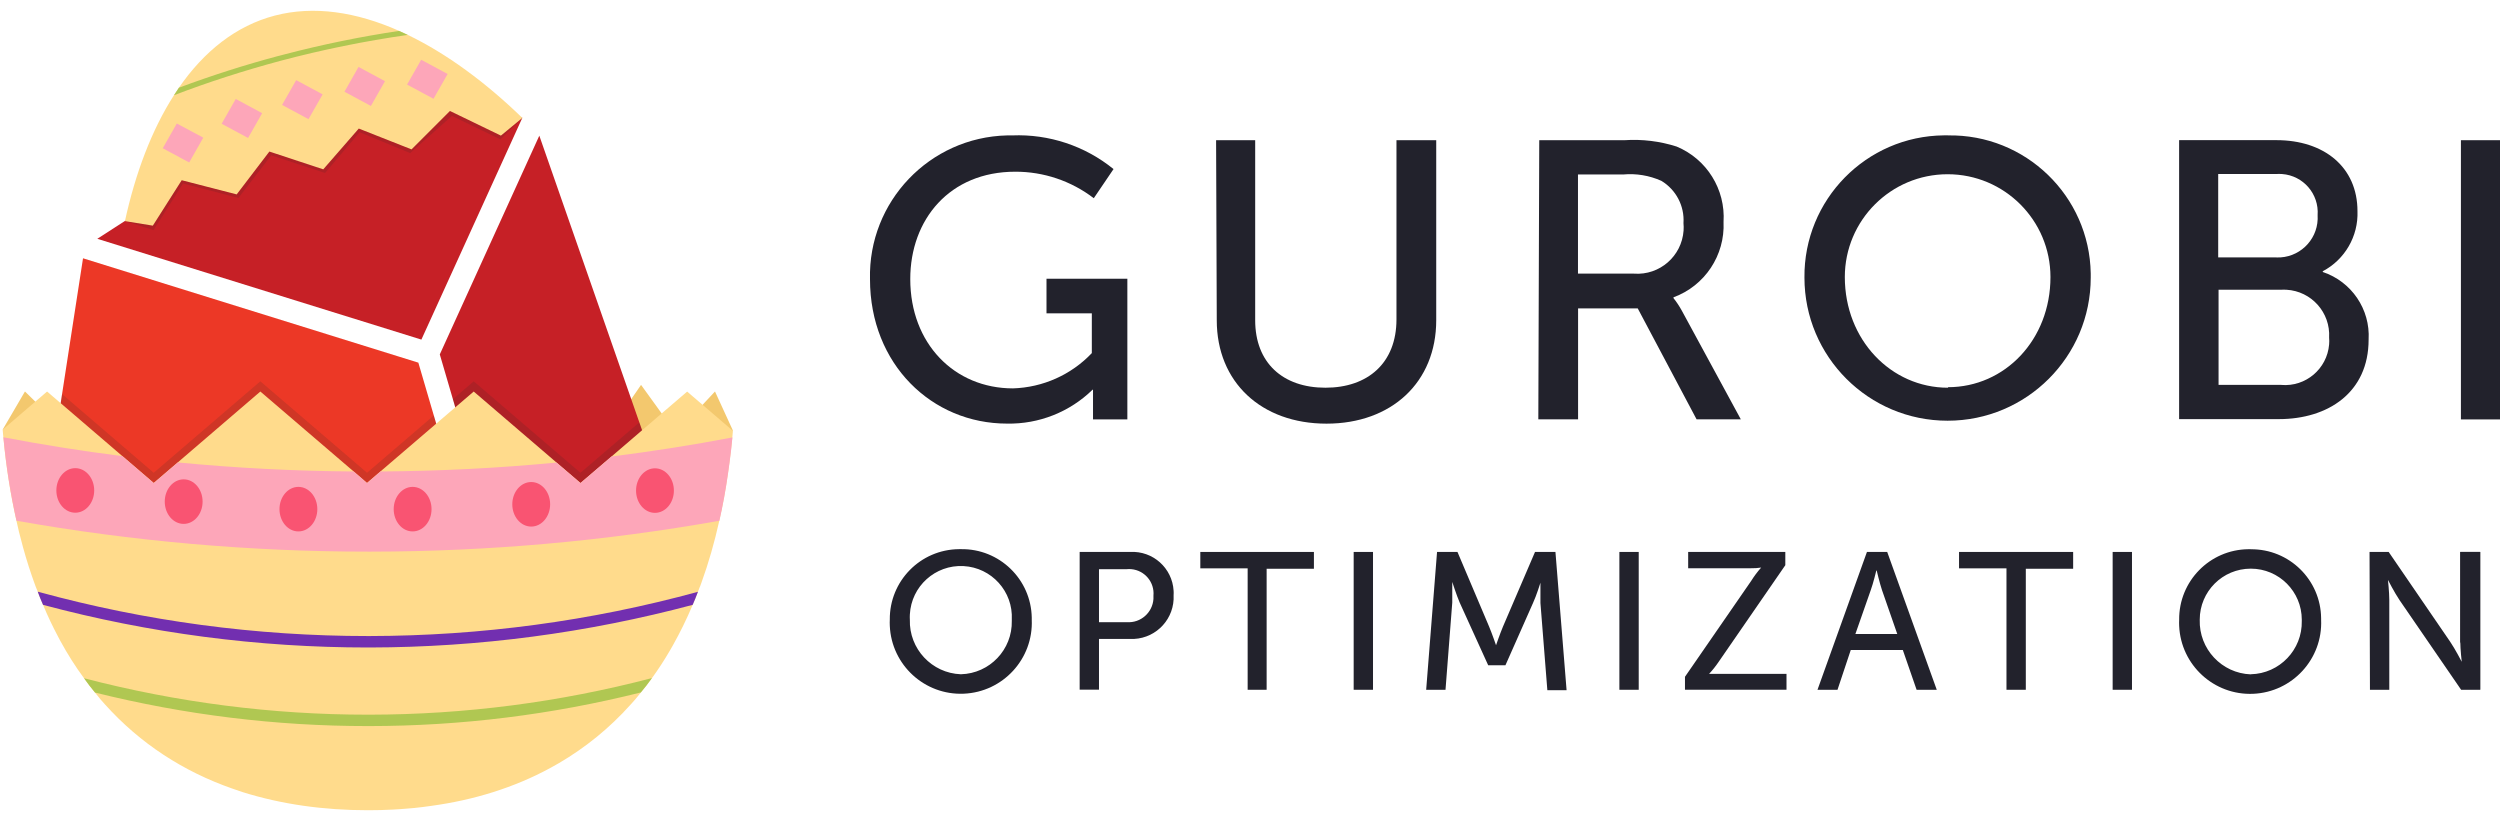
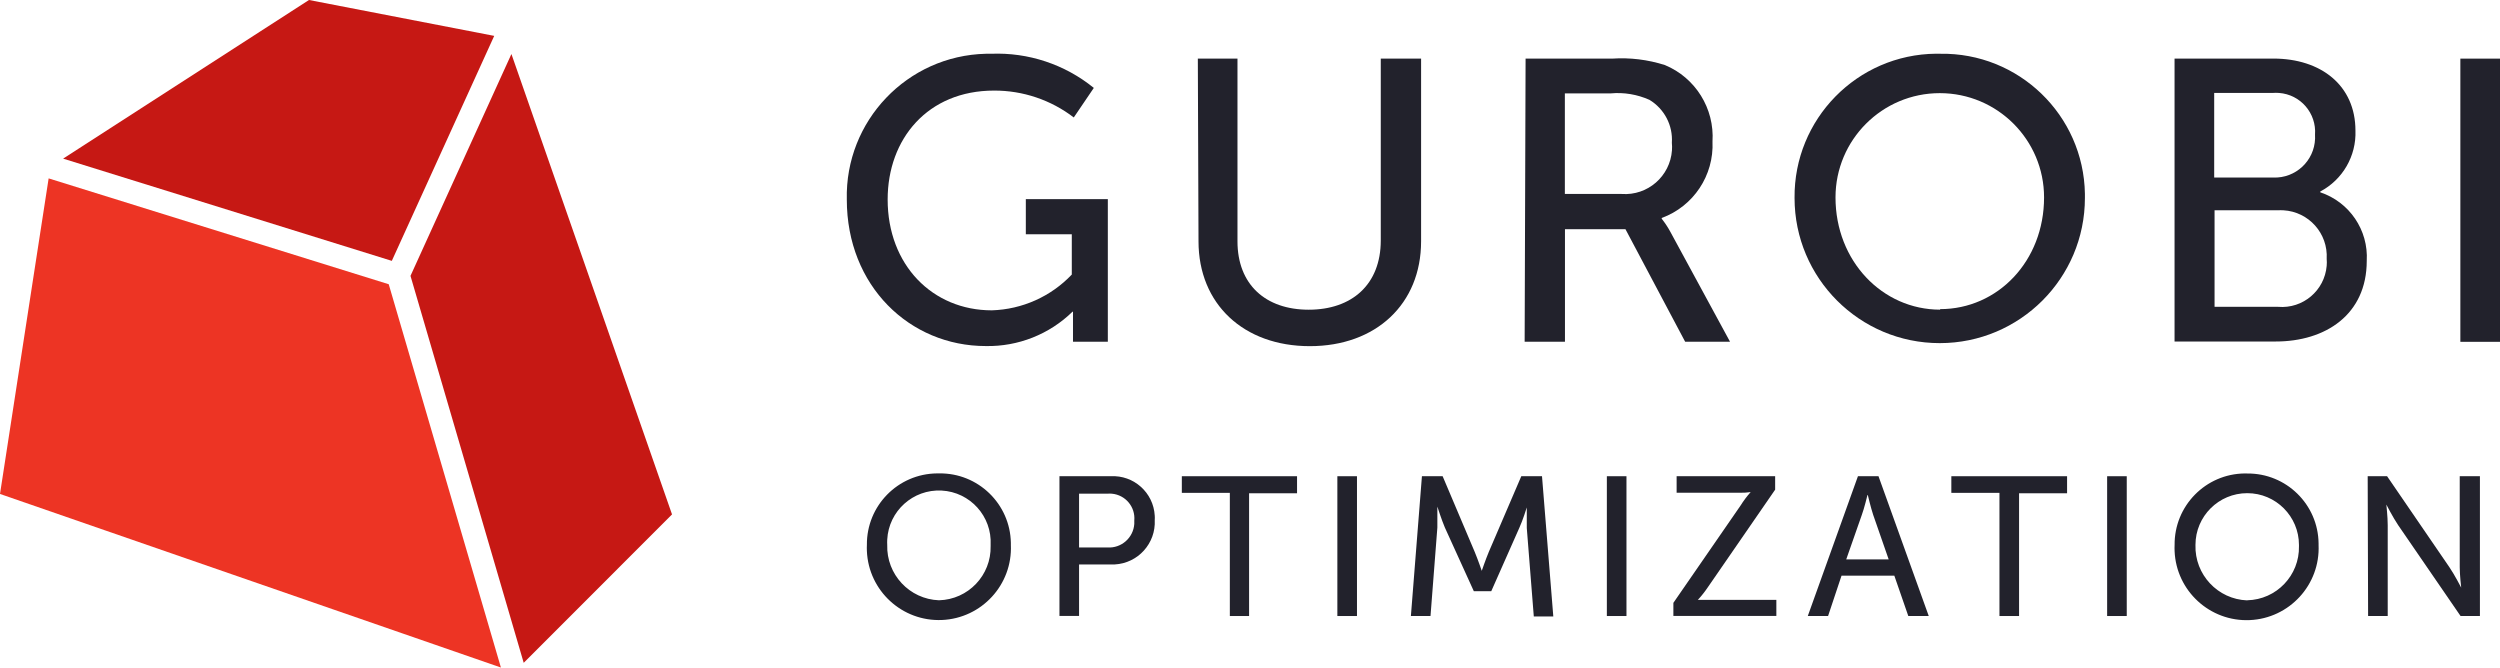
- <svg xmlns="http://www.w3.org/2000/svg" id="Layer_1" viewBox="0 0 484.83 160.06">
+ <svg xmlns="http://www.w3.org/2000/svg" id="Layer_2" viewBox="0 0 478.03 127.64">
  <defs>
-     <style>.cls-1,.cls-2{fill:#262626;}.cls-3{fill:#c62026;}.cls-2,.cls-4{opacity:.15;}.cls-5{fill:#ffdb8c;}.cls-6{fill:#f3c86e;}.cls-7{fill:#722fb0;}.cls-8{fill:#fda6b9;}.cls-9{fill:#b0c752;}.cls-10{fill:#22222c;}.cls-11{fill:#f95472;}.cls-12{fill:#ec3826;}</style>
+     <style>.cls-1{fill:#ed3424;}.cls-2{fill:#c61814;}.cls-3{fill:#22222c;}</style>
  </defs>
-   <polygon class="cls-6" points="142.15 83.53 138.66 75.92 131.1 84.03 124.32 74.64 115.51 87.42 142.15 83.53" />
-   <polygon class="cls-6" points="13.61 84.52 4.84 75.92 .52 83.31 13.61 84.52" />
-   <path class="cls-10" d="M186.34,130.76c5.59-.14,10.01-4.78,9.88-10.37v-.22c.28-5.46-3.92-10.11-9.38-10.39s-10.11,3.92-10.39,9.38c-.02.34-.02.67,0,1.01-.17,5.65,4.25,10.38,9.89,10.59M186.34,106.5c7.46-.13,13.62,5.82,13.75,13.28v.39c.33,7.6-5.57,14.03-13.17,14.36-7.6.33-14.03-5.57-14.36-13.17-.02-.4-.02-.79,0-1.19-.07-7.48,5.93-13.6,13.41-13.67h.36" />
-   <path class="cls-10" d="M218.55,120.66c2.66.18,4.96-1.84,5.14-4.5,0-.21,0-.43,0-.64.24-2.6-1.68-4.9-4.28-5.14-.29-.03-.57-.03-.86,0h-5.42v10.28h5.42ZM209.38,107.04h9.79c4.41-.25,8.18,3.13,8.43,7.53.02.28.02.56,0,.84.23,4.47-3.2,8.27-7.67,8.5-.25.01-.51.01-.76,0h-6.04v9.84h-3.75v-26.73.02Z" />
-   <path class="cls-10" d="M278.69,107.04h3.96l6.14,14.49c.62,1.49,1.34,3.6,1.34,3.6,0,0,.72-2.11,1.34-3.6l6.22-14.49h3.96l2.16,26.81h-3.73l-1.34-16.91v-3.93s-.8,2.57-1.44,3.93l-5.35,12.08h-3.34l-5.53-12.16c-.62-1.44-1.44-4.01-1.44-4.01v4.01l-1.31,16.91h-3.75l2.11-26.73h0Z" />
-   <path class="cls-10" d="M363.88,110.64s-.62,2.57-1.08,3.8l-2.98,8.51h8.12l-2.96-8.51c-.46-1.36-1.03-3.8-1.03-3.8h-.08,0ZM369.02,126.06h-10.1l-2.57,7.71h-3.88l9.59-26.73h3.93l9.61,26.73h-3.91l-2.67-7.71h0Z" />
-   <path class="cls-10" d="M436.49,130.76c5.59-.12,10.02-4.75,9.9-10.34v-.24c0-5.46-4.42-9.9-9.89-9.9s-9.9,4.42-9.9,9.89v.02c-.17,5.65,4.25,10.38,9.89,10.59M436.49,106.52c7.47-.07,13.58,5.92,13.65,13.39v.28c.33,7.6-5.57,14.03-13.17,14.36s-14.03-5.57-14.36-13.17c-.02-.4-.02-.79,0-1.19-.07-7.48,5.93-13.6,13.41-13.68h.47" />
-   <path class="cls-10" d="M459.51,107.04h3.73l11.93,17.42c.98,1.44,2.24,3.88,2.24,3.88,0,0-.28-2.42-.28-3.88v-17.42h3.86v26.73h-3.7l-11.95-17.4c-1-1.49-2.24-3.91-2.24-3.91,0,0,.26,2.39.26,3.91v17.4h-3.75l-.08-26.73h-.02Z" />
-   <path class="cls-10" d="M196.29,26.26c7.13-.29,14.12,2.03,19.66,6.53l-3.83,5.65c-4.37-3.35-9.73-5.16-15.24-5.14-12.7,0-20.35,9.25-20.35,20.82,0,12.54,8.58,21.2,19.92,21.2,5.8-.18,11.29-2.63,15.29-6.84v-7.71h-8.79v-6.71h15.68v27.27h-6.66v-5.76h-.08c-4.43,4.33-10.41,6.7-16.6,6.58-14.55,0-26.57-11.49-26.57-28.01-.36-15.04,11.55-27.52,26.59-27.88h.99" />
-   <path class="cls-10" d="M235.84,27.19h7.58v34.92c0,8.25,5.35,13.08,13.62,13.08s13.78-4.83,13.78-13.24V27.19h7.71v34.92c0,12-8.64,20.05-21.28,20.05s-21.28-8.04-21.28-20.05l-.13-34.93h0Z" />
-   <path class="cls-10" d="M316.9,53.07c4.96.35,9.25-3.39,9.6-8.35.03-.48.03-.97-.02-1.45.22-3.32-1.44-6.48-4.29-8.2-2.33-1.04-4.89-1.47-7.43-1.23h-8.74v19.22h10.88ZM298.5,27.19h16.55c3.41-.23,6.84.19,10.1,1.23,5.85,2.43,9.5,8.31,9.1,14.62.3,6.47-3.63,12.39-9.71,14.62v.15c.61.76,1.15,1.58,1.62,2.44l11.44,21.07h-8.58l-11.41-21.51h-11.57v21.51h-7.71l.18-54.15v.02Z" />
-   <path class="cls-10" d="M377.76,75.09c11.03,0,19.89-9.18,19.89-21.36,0-11.01-8.93-19.94-19.94-19.94s-19.94,8.93-19.94,19.94c0,12.18,8.97,21.46,20,21.46v-.1h0ZM377.76,26.26c15.04-.26,27.45,11.73,27.7,26.77v.8c0,15.33-12.43,27.76-27.76,27.76s-27.76-12.43-27.76-27.76c-.14-15.09,11.97-27.44,27.06-27.58h.75" />
-   <path class="cls-10" d="M442.42,74.65c4.72.4,8.87-3.11,9.27-7.84.04-.44.04-.89,0-1.34.28-4.85-3.42-9-8.27-9.28-.36-.02-.73-.02-1.09,0h-12.08v18.45h12.17ZM441.49,49.93c4.26.15,7.83-3.18,7.98-7.43,0-.26,0-.51-.01-.77.3-4.11-2.78-7.68-6.89-7.98-.4-.03-.81-.03-1.21,0h-11.18v16.17h11.31ZM422.6,27.18h18.89c9.12,0,15.7,5.14,15.7,13.78.18,4.85-2.44,9.38-6.73,11.64v.15c5.58,1.86,9.23,7.23,8.89,13.11,0,10.28-7.89,15.42-17.4,15.42h-19.35V27.19h0Z" />
-   <polygon class="cls-12" points="16.1 50.09 13.16 69.14 6.8 110.43 83.83 137.12 102.58 143.62 81.13 70.33 16.1 50.09" />
-   <polygon class="cls-3" points="104.59 26.31 85.29 68.73 106.94 142.72 135.3 114.34 104.59 26.31" />
-   <polygon class="cls-10" points="241.96 110.22 232.78 110.22 232.78 107.04 254.81 107.04 254.81 110.3 245.64 110.3 245.64 133.77 241.96 133.77 241.96 110.22" />
-   <rect class="cls-10" x="262.52" y="107.04" width="3.75" height="26.73" />
-   <rect class="cls-10" x="314.05" y="107.04" width="3.75" height="26.73" />
-   <path class="cls-10" d="M326.77,131.25l12.85-18.61c.57-.91,1.21-1.77,1.93-2.57-.66.1-1.33.14-2,.13h-12.16v-3.16h18.84v2.57l-12.85,18.63c-.58.86-1.22,1.68-1.93,2.44h15.01v3.08h-19.69v-2.52h0Z" />
-   <polygon class="cls-10" points="389.12 110.22 379.92 110.22 379.92 107.04 402.05 107.04 402.05 110.3 392.87 110.3 392.87 133.77 389.12 133.77 389.12 110.22" />
-   <rect class="cls-10" x="409.71" y="107.04" width="3.75" height="26.73" />
-   <rect class="cls-10" x="477.25" y="27.19" width="7.58" height="54.15" />
-   <path class="cls-10" d="M477.13,124.46v-17.42h3.86v26.73" />
-   <polygon class="cls-3" points="101.3 22.84 52.14 15.98 28.88 39.85 18.87 46.31 81.72 65.86 101.3 22.84" />
-   <g class="cls-4">
-     <polygon class="cls-1" points="62.27 24.13 47.09 28.86 32.48 33.95 24.22 42.88 29.77 44.63 35.49 35.59 46.24 38.39 52.6 30.13 63.04 33.55 69.74 25.64 79.55 29.69 87.64 22.48 97.06 27.04 101.3 22.88 86.98 20.45 62.27 24.13" />
+   <g id="Layer_2-2">
+     <path class="cls-3" d="m179.54,114.78c5.59-.14,10.01-4.78,9.88-10.37,0-.07,0-.15,0-.22.28-5.46-3.92-10.11-9.38-10.39-5.46-.28-10.11,3.92-10.39,9.38-.02.34-.02.67,0,1.01-.17,5.65,4.25,10.38,9.89,10.59m0-24.26c7.46-.13,13.62,5.82,13.75,13.28,0,.13,0,.26,0,.39.33,7.6-5.57,14.03-13.17,14.36-7.6.33-14.03-5.57-14.36-13.17-.02-.4-.02-.79,0-1.19-.07-7.48,5.93-13.6,13.41-13.67.12,0,.24,0,.36,0" />
+     <path class="cls-3" d="m211.75,104.68c2.66.18,4.96-1.84,5.14-4.5.01-.21.01-.43,0-.64.24-2.6-1.68-4.9-4.28-5.14-.29-.03-.57-.03-.86,0h-5.42v10.28h5.42Zm-9.17-13.62h9.79c4.41-.25,8.18,3.13,8.43,7.53.02.28.02.56,0,.84.23,4.47-3.2,8.27-7.67,8.5-.25.01-.51.01-.76,0h-6.04v9.84h-3.75v-26.73Z" />
+     <polygon class="cls-3" points="235.16 94.24 225.98 94.24 225.98 91.06 248.01 91.06 248.01 94.32 238.84 94.32 238.84 117.79 235.16 117.79 235.16 94.24" />
+     <rect class="cls-3" x="255.72" y="91.06" width="3.75" height="26.73" />
+     <path class="cls-3" d="m271.89,91.06h3.96l6.14,14.49c.62,1.49,1.34,3.6,1.34,3.6,0,0,.72-2.11,1.34-3.6l6.22-14.49h3.96l2.16,26.81h-3.73l-1.34-16.91v-3.93s-.8,2.57-1.44,3.93l-5.35,12.08h-3.34l-5.53-12.16c-.62-1.44-1.44-4.01-1.44-4.01v4.01l-1.31,16.91h-3.75l2.11-26.73Z" />
+     <rect class="cls-3" x="307.25" y="91.06" width="3.75" height="26.73" />
+     <path class="cls-3" d="m319.97,115.27l12.85-18.61c.57-.91,1.21-1.77,1.93-2.57-.66.1-1.33.14-2,.13h-12.16v-3.16h18.84v2.57l-12.85,18.63c-.58.86-1.22,1.68-1.93,2.44h15.01v3.08h-19.69v-2.52Z" />
+     <path class="cls-3" d="m357.08,94.66s-.62,2.57-1.08,3.8l-2.98,8.51h8.12l-2.96-8.51c-.46-1.36-1.03-3.8-1.03-3.8h-.08Zm5.14,15.42h-10.1l-2.57,7.71h-3.88l9.59-26.73h3.93l9.61,26.73h-3.91l-2.67-7.71Z" />
+     <polygon class="cls-3" points="382.32 94.24 373.12 94.24 373.12 91.06 395.25 91.06 395.25 94.32 386.07 94.32 386.07 117.79 382.32 117.79 382.32 94.24" />
+     <rect class="cls-3" x="402.91" y="91.06" width="3.75" height="26.73" />
+     <path class="cls-3" d="m429.69,114.78c5.59-.12,10.02-4.75,9.9-10.34,0-.08,0-.16,0-.24,0-5.46-4.42-9.9-9.89-9.9-5.46,0-9.9,4.42-9.9,9.89v.02c-.17,5.65,4.25,10.38,9.89,10.59m0-24.26c7.47-.07,13.58,5.92,13.65,13.39,0,.1,0,.19,0,.28.33,7.6-5.57,14.03-13.17,14.36-7.6.33-14.03-5.57-14.36-13.17-.02-.4-.02-.79,0-1.19-.07-7.48,5.93-13.6,13.41-13.68.16,0,.31,0,.47,0" />
+     <path class="cls-3" d="m452.71,91.06h3.73l11.93,17.42c.98,1.44,2.24,3.88,2.24,3.88,0,0-.28-2.42-.28-3.88v-17.42h3.86v26.73h-3.7l-11.95-17.4c-1-1.49-2.24-3.91-2.24-3.91,0,0,.26,2.39.26,3.91v17.4h-3.75l-.08-26.73Z" />
+     <path class="cls-3" d="m189.49,10.28c7.13-.29,14.12,2.03,19.66,6.53l-3.83,5.65c-4.37-3.35-9.73-5.16-15.24-5.14-12.7,0-20.35,9.25-20.35,20.82,0,12.54,8.58,21.2,19.92,21.2,5.8-.18,11.29-2.63,15.29-6.84v-7.71h-8.79v-6.71h15.68v27.27h-6.66v-5.76h-.08c-4.43,4.33-10.41,6.7-16.6,6.58-14.55,0-26.57-11.49-26.57-28.01-.36-15.04,11.55-27.52,26.59-27.88.33,0,.66,0,.99,0" />
+     <path class="cls-3" d="m229.04,11.21h7.58v34.93c0,8.25,5.35,13.08,13.62,13.08s13.78-4.83,13.78-13.24V11.21h7.71v34.93c0,12-8.64,20.05-21.28,20.05s-21.28-8.04-21.28-20.05l-.13-34.93Z" />
+     <path class="cls-3" d="m310.1,37.09c4.96.35,9.25-3.39,9.6-8.35.03-.48.03-.97-.02-1.45.22-3.32-1.44-6.48-4.29-8.2-2.33-1.04-4.89-1.47-7.43-1.23h-8.74v19.22h10.87Zm-18.4-25.88h16.55c3.41-.23,6.84.19,10.1,1.23,5.85,2.43,9.5,8.31,9.1,14.62.3,6.47-3.63,12.39-9.71,14.62v.15c.61.76,1.15,1.58,1.62,2.44l11.44,21.07h-8.58l-11.41-21.51h-11.57v21.51h-7.71l.18-54.15Z" />
+     <path class="cls-3" d="m370.96,59.11c11.03,0,19.89-9.18,19.89-21.36,0-11.01-8.93-19.94-19.94-19.94s-19.94,8.93-19.94,19.94c0,12.18,8.97,21.46,20,21.46v-.1Zm0-48.83c15.04-.26,27.45,11.73,27.7,26.77,0,.27,0,.53,0,.8,0,15.33-12.43,27.76-27.76,27.76s-27.76-12.43-27.76-27.76c-.14-15.09,11.97-27.44,27.06-27.58.25,0,.5,0,.75,0" />
+     <path class="cls-3" d="m435.62,58.67c4.72.4,8.87-3.11,9.27-7.84.04-.44.04-.89,0-1.34.28-4.85-3.42-9-8.27-9.28-.36-.02-.73-.02-1.09,0h-12.08v18.45h12.16Zm-.93-24.72c4.26.15,7.83-3.18,7.98-7.43,0-.26,0-.51-.01-.77.3-4.11-2.78-7.68-6.89-7.98-.4-.03-.81-.03-1.21,0h-11.18v16.17h11.31Zm-18.89-22.75h18.89c9.12,0,15.7,5.14,15.7,13.78.18,4.85-2.44,9.38-6.73,11.64v.15c5.58,1.86,9.23,7.23,8.89,13.11,0,10.28-7.89,15.42-17.4,15.42h-19.35V11.21Z" />
+     <rect class="cls-3" x="470.45" y="11.21" width="7.58" height="54.15" />
+     <polygon class="cls-2" points="94.5 6.86 59.08 0 12.07 30.33 74.92 49.88 94.5 6.86" />
+     <polygon class="cls-1" points="9.3 34.11 6.36 53.16 0 94.45 77.03 121.14 95.78 127.64 74.33 54.35 9.3 34.11" />
+     <polygon class="cls-2" points="97.79 10.33 78.49 52.75 100.14 126.74 128.5 98.36 97.79 10.33" />
  </g>
-   <path class="cls-5" d="M53.3,3.02c-7.54,1.97-13.75,6.96-18.6,13.98-.33.47-.65.96-.96,1.46-4.32,6.73-7.49,15.15-9.51,24.42l5.41.88,5.6-8.81,10.66,2.75,6.34-8.31,10.45,3.45,6.89-7.91,10.23,4.04,7.45-7.45,9.88,4.78,4.16-3.43c-7.1-6.88-14.67-12.47-22.23-16.11-.56-.27-1.13-.53-1.69-.78-8.26-3.66-16.49-4.94-24.08-2.96Z" />
-   <path class="cls-9" d="M54.06,10.83c-6.59,1.76-13.05,3.82-19.36,6.18-.33.47-.65.96-.96,1.46,6.71-2.57,13.6-4.78,20.63-6.67,8.13-2.16,16.38-3.84,24.7-5.03-.56-.27-1.13-.53-1.69-.78-7.45,1.12-14.84,2.63-22.14,4.54l-1.18.31Z" />
-   <polygon class="cls-8" points="59.83 23.11 62.57 18.3 57.44 15.54 54.7 20.35 59.83 23.11" />
-   <polygon class="cls-8" points="71.93 20.55 74.66 15.74 69.53 12.98 66.8 17.79 71.93 20.55" />
-   <polygon class="cls-8" points="84.07 19.16 86.81 14.35 81.68 11.59 78.94 16.4 84.07 19.16" />
-   <polygon class="cls-8" points="48.11 26.76 50.84 21.95 45.72 19.19 42.98 24 48.11 26.76" />
-   <polygon class="cls-8" points="36.69 31.51 39.42 26.7 34.29 23.95 31.56 28.75 36.69 31.51" />
-   <polygon class="cls-2" points="71.18 91.69 50.49 73.95 29.81 91.69 12.04 76.44 8.89 96.88 89.09 97.51 84.13 80.58 71.18 91.69" />
-   <polygon class="cls-2" points="123.99 81.91 112.57 91.69 91.87 73.95 87.83 77.41 93.72 97.55 129.54 97.84 123.99 81.91" />
-   <path class="cls-5" d="M112.57,93.67l-4.64-3.97-16.06-13.77-18.09,15.5-2.61,2.24-2.59-2.24-18.09-15.5-16.02,13.75-4.66,3.99-6.07-5.21-14.61-12.53-8.61,7.39c0,.18.02.33.04.51.04.33.06.64.09.98.54,5.79,1.41,11.18,2.54,16.19.09.38.17.75.26,1.13.15.69.3,1.35.49,2,.66,2.64,1.41,5.15,2.24,7.56.11.35.24.69.36,1.02.24.71.51,1.4.79,2.06.32.87.66,1.73,1.03,2.55.88,2.13,1.84,4.15,2.88,6.1.13.29.28.55.43.82,1.43,2.62,2.95,5.03,4.63,7.3.68.95,1.39,1.91,2.14,2.79.08.11.15.2.23.29.53.69,1.09,1.33,1.65,1.95,6.94,7.72,15.32,13.06,24.67,16.34.66.24,1.33.47,2.01.69,7.6,2.39,15.79,3.53,24.35,3.53,1.65,0,3.29-.04,4.93-.13.86-.04,1.71-.11,2.58-.18.51-.04,1.02-.09,1.52-.13,1.07-.11,2.14-.24,3.21-.4,8.29-1.13,16.09-3.53,23.14-7.36.56-.31,1.13-.62,1.69-.95,5.1-2.99,9.78-6.76,13.93-11.4.58-.62,1.13-1.26,1.67-1.95.08-.11.17-.2.24-.31.75-.89,1.47-1.82,2.16-2.79,1.24-1.71,2.41-3.5,3.52-5.41.19-.31.38-.64.56-.98,1.37-2.44,2.65-5.03,3.82-7.81.36-.82.7-1.66,1.02-2.53.13-.33.26-.69.39-1.02h.02c.09-.29.21-.6.32-.89,1.34-3.7,2.48-7.65,3.42-11.89.66-2.91,1.22-5.94,1.67-9.11.11-.71.21-1.44.3-2.17.23-1.6.39-3.22.56-4.88.04-.33.06-.67.09-1,0-.09.02-.2.02-.29l-8.87-7.61-14.68,12.6-6.02,5.15Z" />
-   <path class="cls-8" d="M107.93,89.7c-11.3,1.09-22.69,1.66-34.14,1.73l-2.61,2.24-2.59-2.24c-11.45-.07-22.83-.67-34.11-1.75l-4.66,3.99-6.07-5.21c-7.76-.98-15.46-2.2-23.09-3.66.54,5.79,1.41,11.18,2.54,16.19,22.37,3.97,45.22,5.99,68.23,5.99h.43c22.83-.02,45.48-2.04,67.65-5.99.66-2.91,1.22-5.94,1.67-9.11.11-.71.21-1.44.3-2.17.23-1.6.39-3.22.56-4.88-7.76,1.49-15.59,2.71-23.45,3.7l-6.02,5.15-4.64-3.97Z" />
-   <path class="cls-9" d="M16.29,131.52c.68.95,1.39,1.91,2.14,2.79,17.35,4.32,35.06,6.5,52.91,6.5h.36c17.71-.02,35.31-2.2,52.57-6.52.75-.89,1.47-1.82,2.16-2.79-17.95,4.7-36.27,7.07-54.73,7.1h-.36c-18.58,0-37-2.37-55.05-7.07Z" />
-   <path class="cls-7" d="M7.32,114.75c.32.87.66,1.73,1.03,2.55,20.57,5.5,41.68,8.27,62.99,8.27h.36c21.19-.04,42.17-2.82,62.63-8.27.36-.82.7-1.66,1.02-2.53-20.78,5.68-42.12,8.54-63.64,8.58h-.36c-21.66,0-43.15-2.88-64.02-8.6Z" />
-   <path class="cls-11" d="M10.93,95.11c0,2.39,1.64,4.32,3.67,4.32s3.67-1.94,3.67-4.32-1.64-4.32-3.67-4.32-3.67,1.94-3.67,4.32Z" />
-   <path class="cls-11" d="M31.95,97.28c0,2.39,1.64,4.32,3.67,4.32s3.67-1.94,3.67-4.32-1.64-4.32-3.67-4.32-3.67,1.94-3.67,4.32Z" />
-   <path class="cls-11" d="M99.35,97.8c0,2.39,1.64,4.32,3.67,4.32s3.67-1.94,3.67-4.32-1.64-4.32-3.67-4.32-3.67,1.94-3.67,4.32Z" />
-   <path class="cls-11" d="M123.35,95.14c0,2.39,1.64,4.32,3.67,4.32s3.67-1.94,3.67-4.32-1.64-4.32-3.67-4.32-3.67,1.94-3.67,4.32Z" />
-   <path class="cls-11" d="M54.2,98.74c0,2.39,1.64,4.32,3.67,4.32s3.67-1.94,3.67-4.32-1.64-4.32-3.67-4.32-3.67,1.94-3.67,4.32Z" />
-   <path class="cls-11" d="M76.35,98.74c0,2.39,1.64,4.32,3.67,4.32s3.67-1.94,3.67-4.32-1.64-4.32-3.67-4.32-3.67,1.94-3.67,4.32Z" />
</svg>
